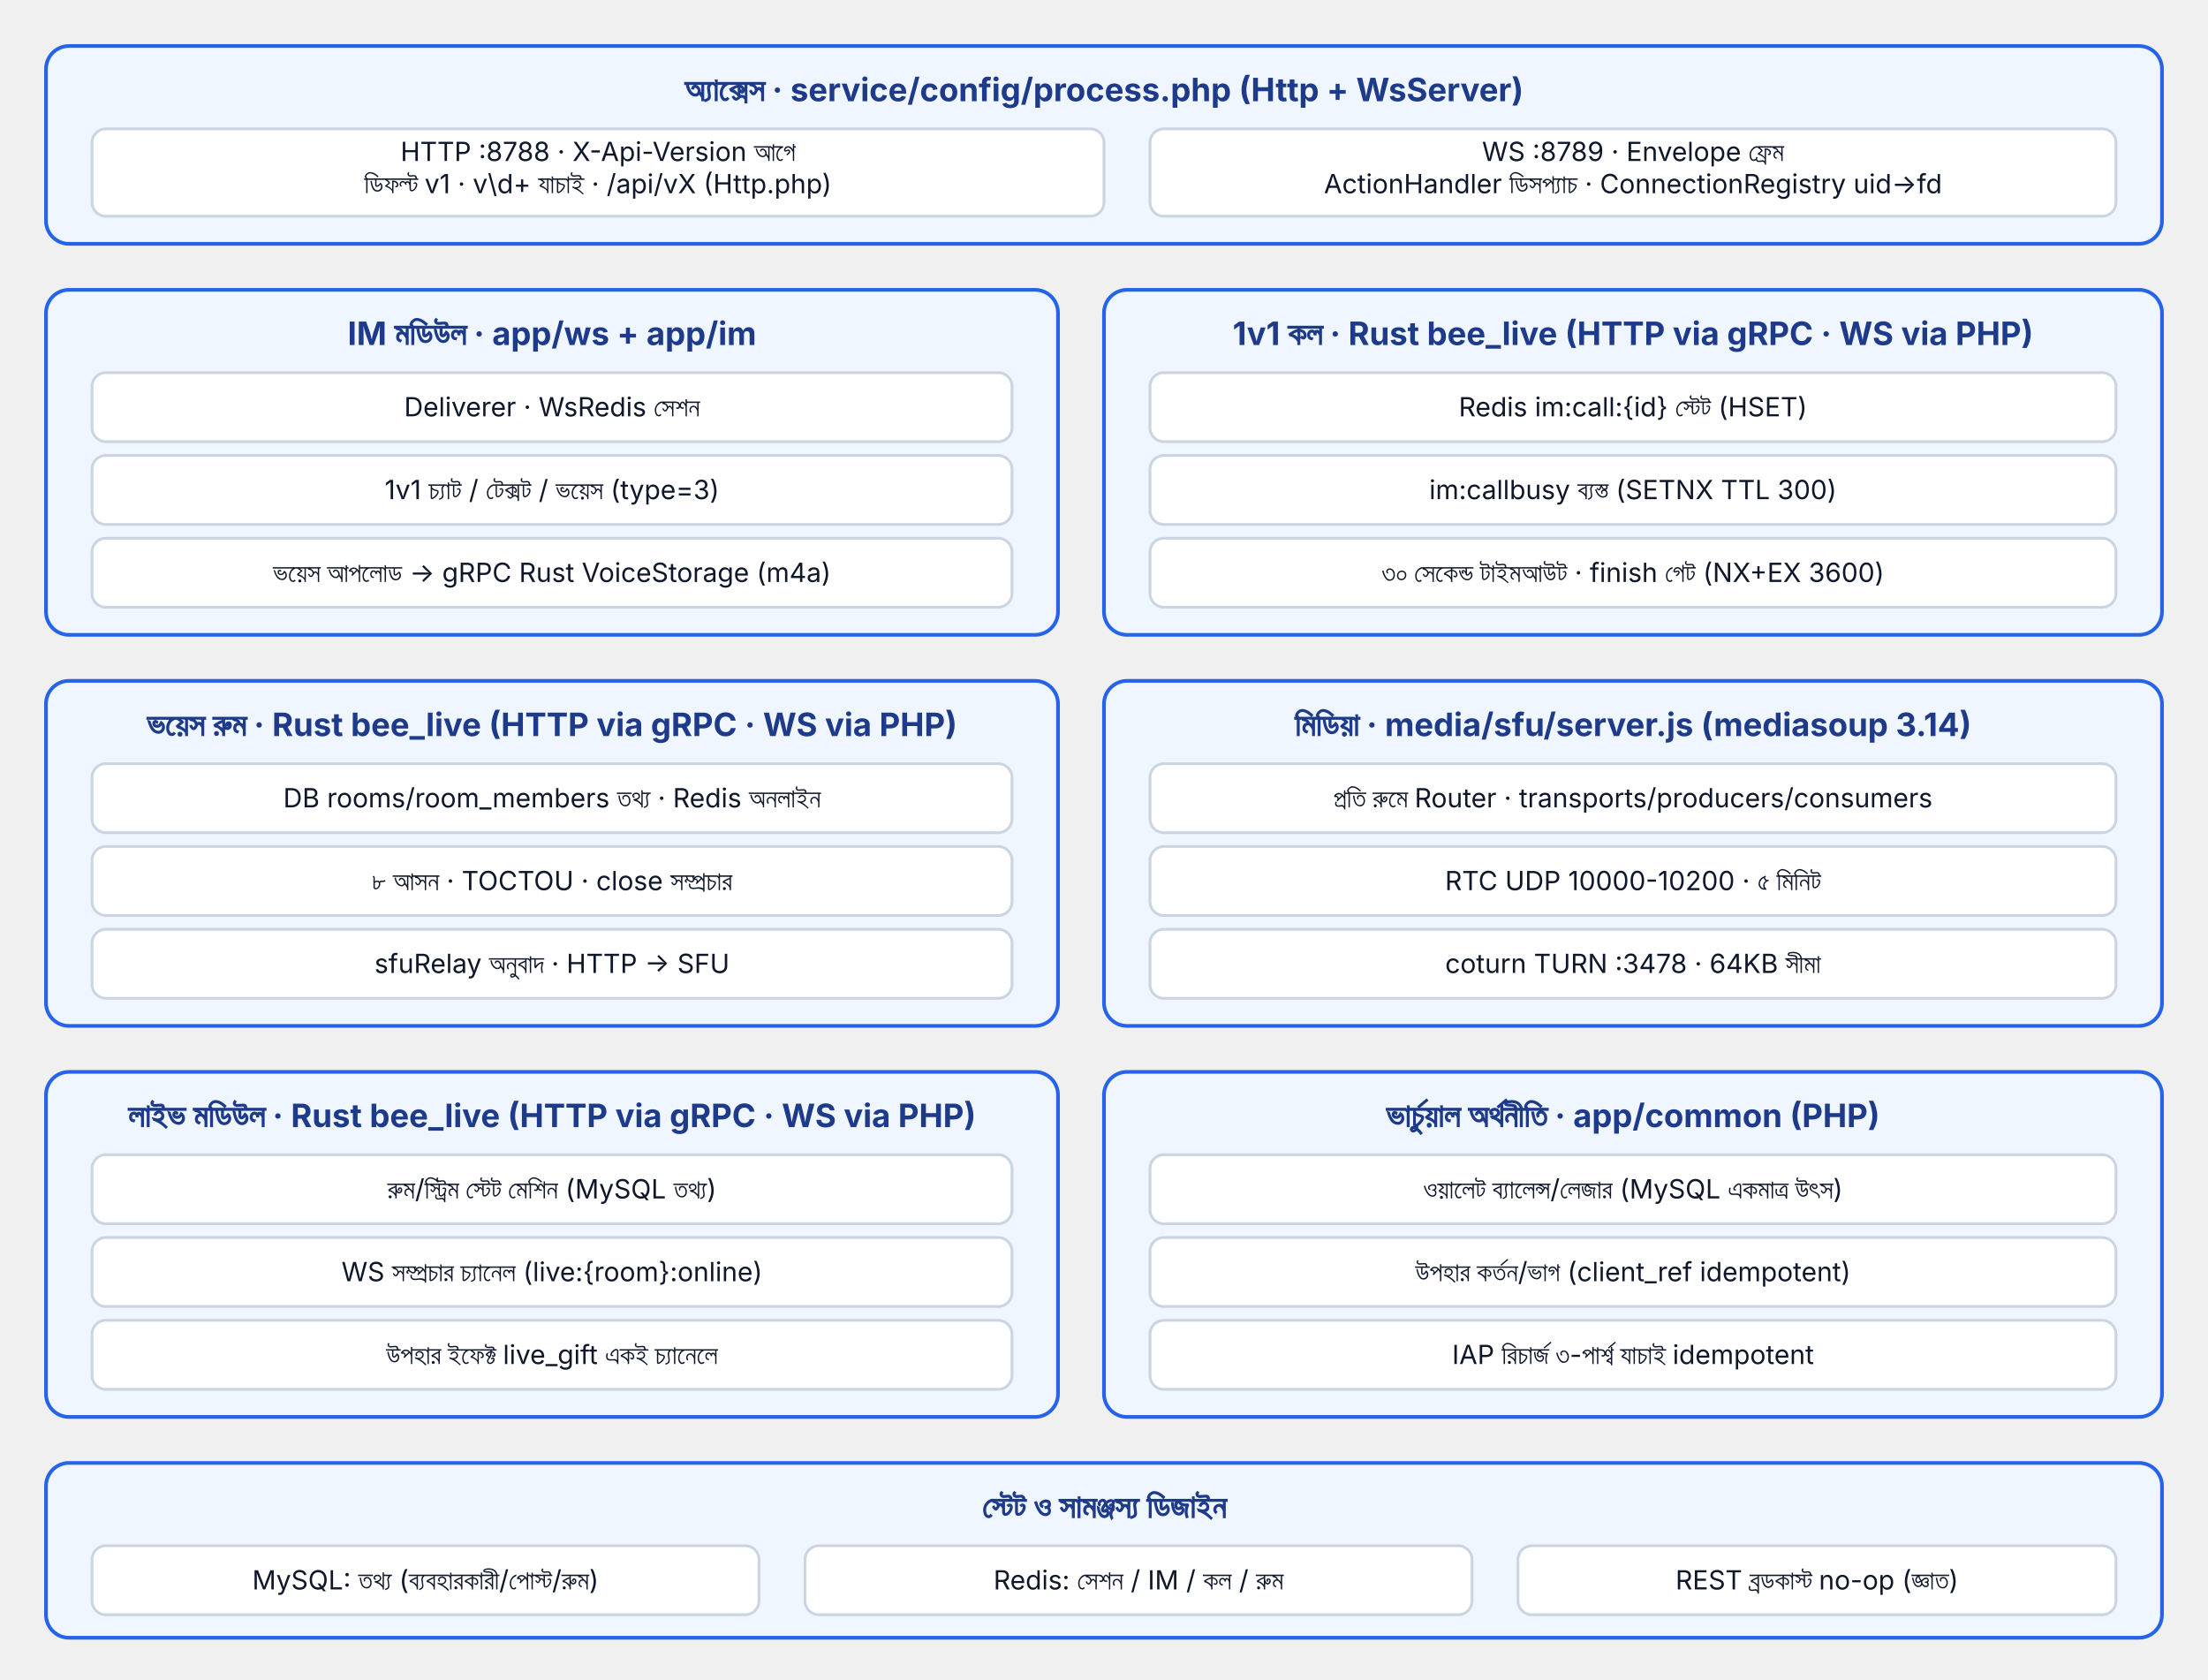
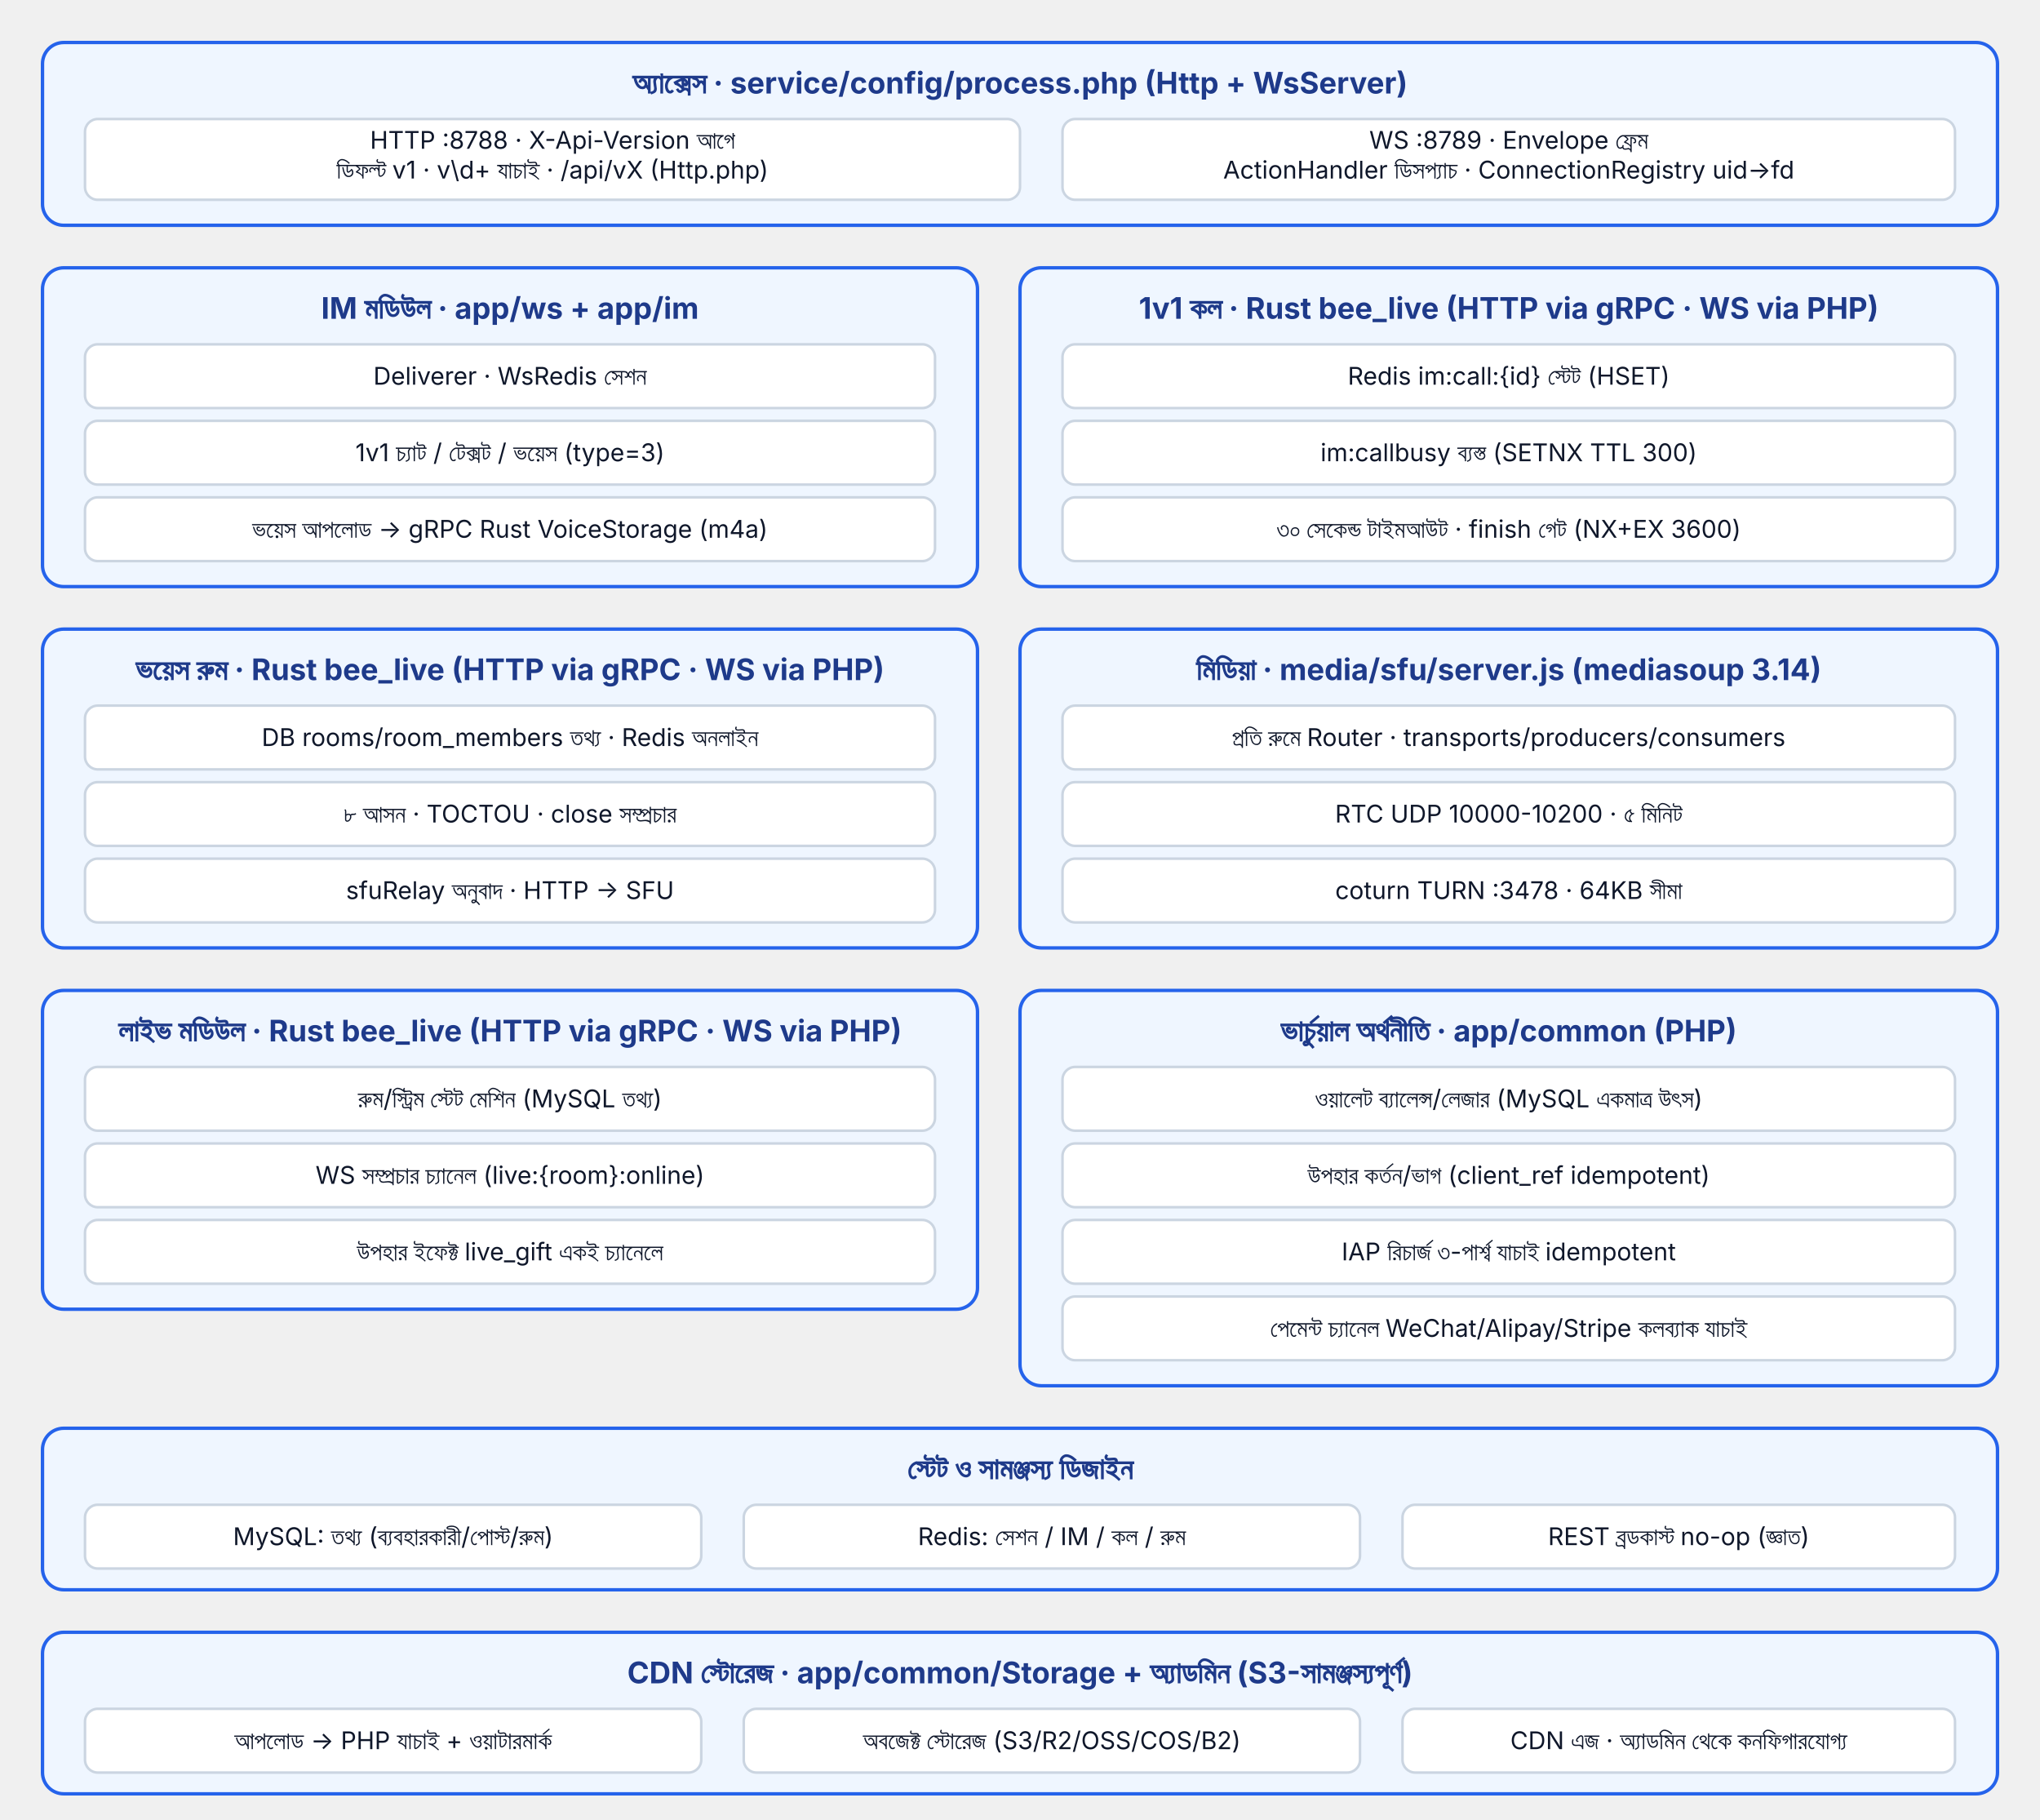
- <svg xmlns="http://www.w3.org/2000/svg" viewBox="0 0 960 730" width="100%" font-family="system-ui, -apple-system, 'Segoe UI', 'PingFang SC', 'Microsoft YaHei', sans-serif">
+ <svg xmlns="http://www.w3.org/2000/svg" viewBox="0 0 960 856" width="100%" font-family="system-ui, -apple-system, 'Segoe UI', 'PingFang SC', 'Microsoft YaHei', sans-serif">
  <style>
    .mod  { fill: #eff6ff; stroke: #2563eb; stroke-width: 1.6; rx: 10 }
    .it   { fill: #ffffff; stroke: #cbd5e1; stroke-width: 1.2; rx: 6 }
    .tm   { font-size: 14px; font-weight: 700; fill: #1e3a8a; text-anchor: middle }
    .t    { font-size: 11.5px; fill: #0f172a; text-anchor: middle }
  </style>
  <rect class="mod" x="20" y="20" width="920" height="86" />
  <text class="tm" x="480" y="44">অ্যাক্সেস · service/config/process.php (Http + WsServer)</text>
  <rect class="it" x="40" y="56" width="440" height="38" />
  <text class="t" x="260" y="70">HTTP :8788 · X-Api-Version আগে</text>
  <text class="t" x="260" y="84" font-size="10" fill="#64748b">ডিফল্ট v1 · v\d+ যাচাই · /api/vX (Http.php)</text>
  <rect class="it" x="500" y="56" width="420" height="38" />
  <text class="t" x="710" y="70">WS :8789 · Envelope ফ্রেম</text>
  <text class="t" x="710" y="84" font-size="10" fill="#64748b">ActionHandler ডিসপ্যাচ · ConnectionRegistry uid→fd</text>
  <rect class="mod" x="20" y="126" width="440" height="150" />
  <text class="tm" x="240" y="150">IM মডিউল · app/ws + app/im</text>
  <rect class="it" x="40" y="162" width="400" height="30" />
  <text class="t" x="240" y="181">Deliverer · WsRedis সেশন</text>
  <rect class="it" x="40" y="198" width="400" height="30" />
  <text class="t" x="240" y="217">1v1 চ্যাট / টেক্সট / ভয়েস (type=3)</text>
  <rect class="it" x="40" y="234" width="400" height="30" />
  <text class="t" x="240" y="253">ভয়েস আপলোড → gRPC Rust VoiceStorage (m4a)</text>
  <rect class="mod" x="480" y="126" width="460" height="150" />
  <text class="tm" x="710" y="150">1v1 কল · Rust bee_live (HTTP via gRPC · WS via PHP)</text>
  <rect class="it" x="500" y="162" width="420" height="30" />
  <text class="t" x="710" y="181">Redis im:call:{id} স্টেট (HSET)</text>
  <rect class="it" x="500" y="198" width="420" height="30" />
  <text class="t" x="710" y="217">im:callbusy ব্যস্ত (SETNX TTL 300)</text>
  <rect class="it" x="500" y="234" width="420" height="30" />
  <text class="t" x="710" y="253">৩০ সেকেন্ড টাইমআউট · finish গেট (NX+EX 3600)</text>
  <rect class="mod" x="20" y="296" width="440" height="150" />
  <text class="tm" x="240" y="320">ভয়েস রুম · Rust bee_live (HTTP via gRPC · WS via PHP)</text>
  <rect class="it" x="40" y="332" width="400" height="30" />
  <text class="t" x="240" y="351">DB rooms/room_members তথ্য · Redis অনলাইন</text>
  <rect class="it" x="40" y="368" width="400" height="30" />
  <text class="t" x="240" y="387">৮ আসন · TOCTOU · close সম্প্রচার</text>
  <rect class="it" x="40" y="404" width="400" height="30" />
  <text class="t" x="240" y="423">sfuRelay অনুবাদ · HTTP → SFU</text>
  <rect class="mod" x="480" y="296" width="460" height="150" />
  <text class="tm" x="710" y="320">মিডিয়া · media/sfu/server.js (mediasoup 3.14)</text>
  <rect class="it" x="500" y="332" width="420" height="30" />
  <text class="t" x="710" y="351">প্রতি রুমে Router · transports/producers/consumers</text>
  <rect class="it" x="500" y="368" width="420" height="30" />
  <text class="t" x="710" y="387">RTC UDP 10000-10200 · ৫ মিনিট</text>
  <rect class="it" x="500" y="404" width="420" height="30" />
  <text class="t" x="710" y="423">coturn TURN :3478 · 64KB সীমা</text>
  <rect class="mod" x="20" y="466" width="440" height="150" />
  <text class="tm" x="240" y="490">লাইভ মডিউল · Rust bee_live (HTTP via gRPC · WS via PHP)</text>
  <rect class="it" x="40" y="502" width="400" height="30" />
  <text class="t" x="240" y="521">রুম/স্ট্রিম স্টেট মেশিন (MySQL তথ্য)</text>
  <rect class="it" x="40" y="538" width="400" height="30" />
  <text class="t" x="240" y="557">WS সম্প্রচার চ্যানেল (live:{room}:online)</text>
  <rect class="it" x="40" y="574" width="400" height="30" />
  <text class="t" x="240" y="593">উপহার ইফেক্ট live_gift একই চ্যানেলে</text>
-   <rect class="mod" x="480" y="466" width="460" height="150" />
+   <rect class="mod" x="480" y="466" width="460" height="186" />
  <text class="tm" x="710" y="490">ভার্চুয়াল অর্থনীতি · app/common (PHP)</text>
  <rect class="it" x="500" y="502" width="420" height="30" />
  <text class="t" x="710" y="521">ওয়ালেট ব্যালেন্স/লেজার (MySQL একমাত্র উৎস)</text>
  <rect class="it" x="500" y="538" width="420" height="30" />
  <text class="t" x="710" y="557">উপহার কর্তন/ভাগ (client_ref idempotent)</text>
  <rect class="it" x="500" y="574" width="420" height="30" />
  <text class="t" x="710" y="593">IAP রিচার্জ ৩-পার্শ্ব যাচাই idempotent</text>
-   <rect class="mod" x="20" y="636" width="920" height="76" />
-   <text class="tm" x="480" y="660">স্টেট ও সামঞ্জস্য ডিজাইন</text>
-   <rect class="it" x="40" y="672" width="290" height="30" />
-   <text class="t" x="185" y="691">MySQL: তথ্য (ব্যবহারকারী/পোস্ট/রুম)</text>
-   <rect class="it" x="350" y="672" width="290" height="30" />
-   <text class="t" x="495" y="691">Redis: সেশন / IM / কল / রুম</text>
-   <rect class="it" x="660" y="672" width="260" height="30" />
-   <text class="t" x="790" y="691">REST ব্রডকাস্ট no-op (জ্ঞাত)</text>
+   <rect class="it" x="500" y="610" width="420" height="30" />
+   <text class="t" x="710" y="629">পেমেন্ট চ্যানেল WeChat/Alipay/Stripe কলব্যাক যাচাই</text>
+   <rect class="mod" x="20" y="672" width="920" height="76" />
+   <text class="tm" x="480" y="696">স্টেট ও সামঞ্জস্য ডিজাইন</text>
+   <rect class="it" x="40" y="708" width="290" height="30" />
+   <text class="t" x="185" y="727">MySQL: তথ্য (ব্যবহারকারী/পোস্ট/রুম)</text>
+   <rect class="it" x="350" y="708" width="290" height="30" />
+   <text class="t" x="495" y="727">Redis: সেশন / IM / কল / রুম</text>
+   <rect class="it" x="660" y="708" width="260" height="30" />
+   <text class="t" x="790" y="727">REST ব্রডকাস্ট no-op (জ্ঞাত)</text>
+   <rect class="mod" x="20" y="768" width="920" height="76" />
+   <text class="tm" x="480" y="792">CDN স্টোরেজ · app/common/Storage + অ্যাডমিন (S3-সামঞ্জস্যপূর্ণ)</text>
+   <rect class="it" x="40" y="804" width="290" height="30" />
+   <text class="t" x="185" y="823">আপলোড → PHP যাচাই + ওয়াটারমার্ক</text>
+   <rect class="it" x="350" y="804" width="290" height="30" />
+   <text class="t" x="495" y="823">অবজেক্ট স্টোরেজ (S3/R2/OSS/COS/B2)</text>
+   <rect class="it" x="660" y="804" width="260" height="30" />
+   <text class="t" x="790" y="823">CDN এজ · অ্যাডমিন থেকে কনফিগারযোগ্য</text>
</svg>
